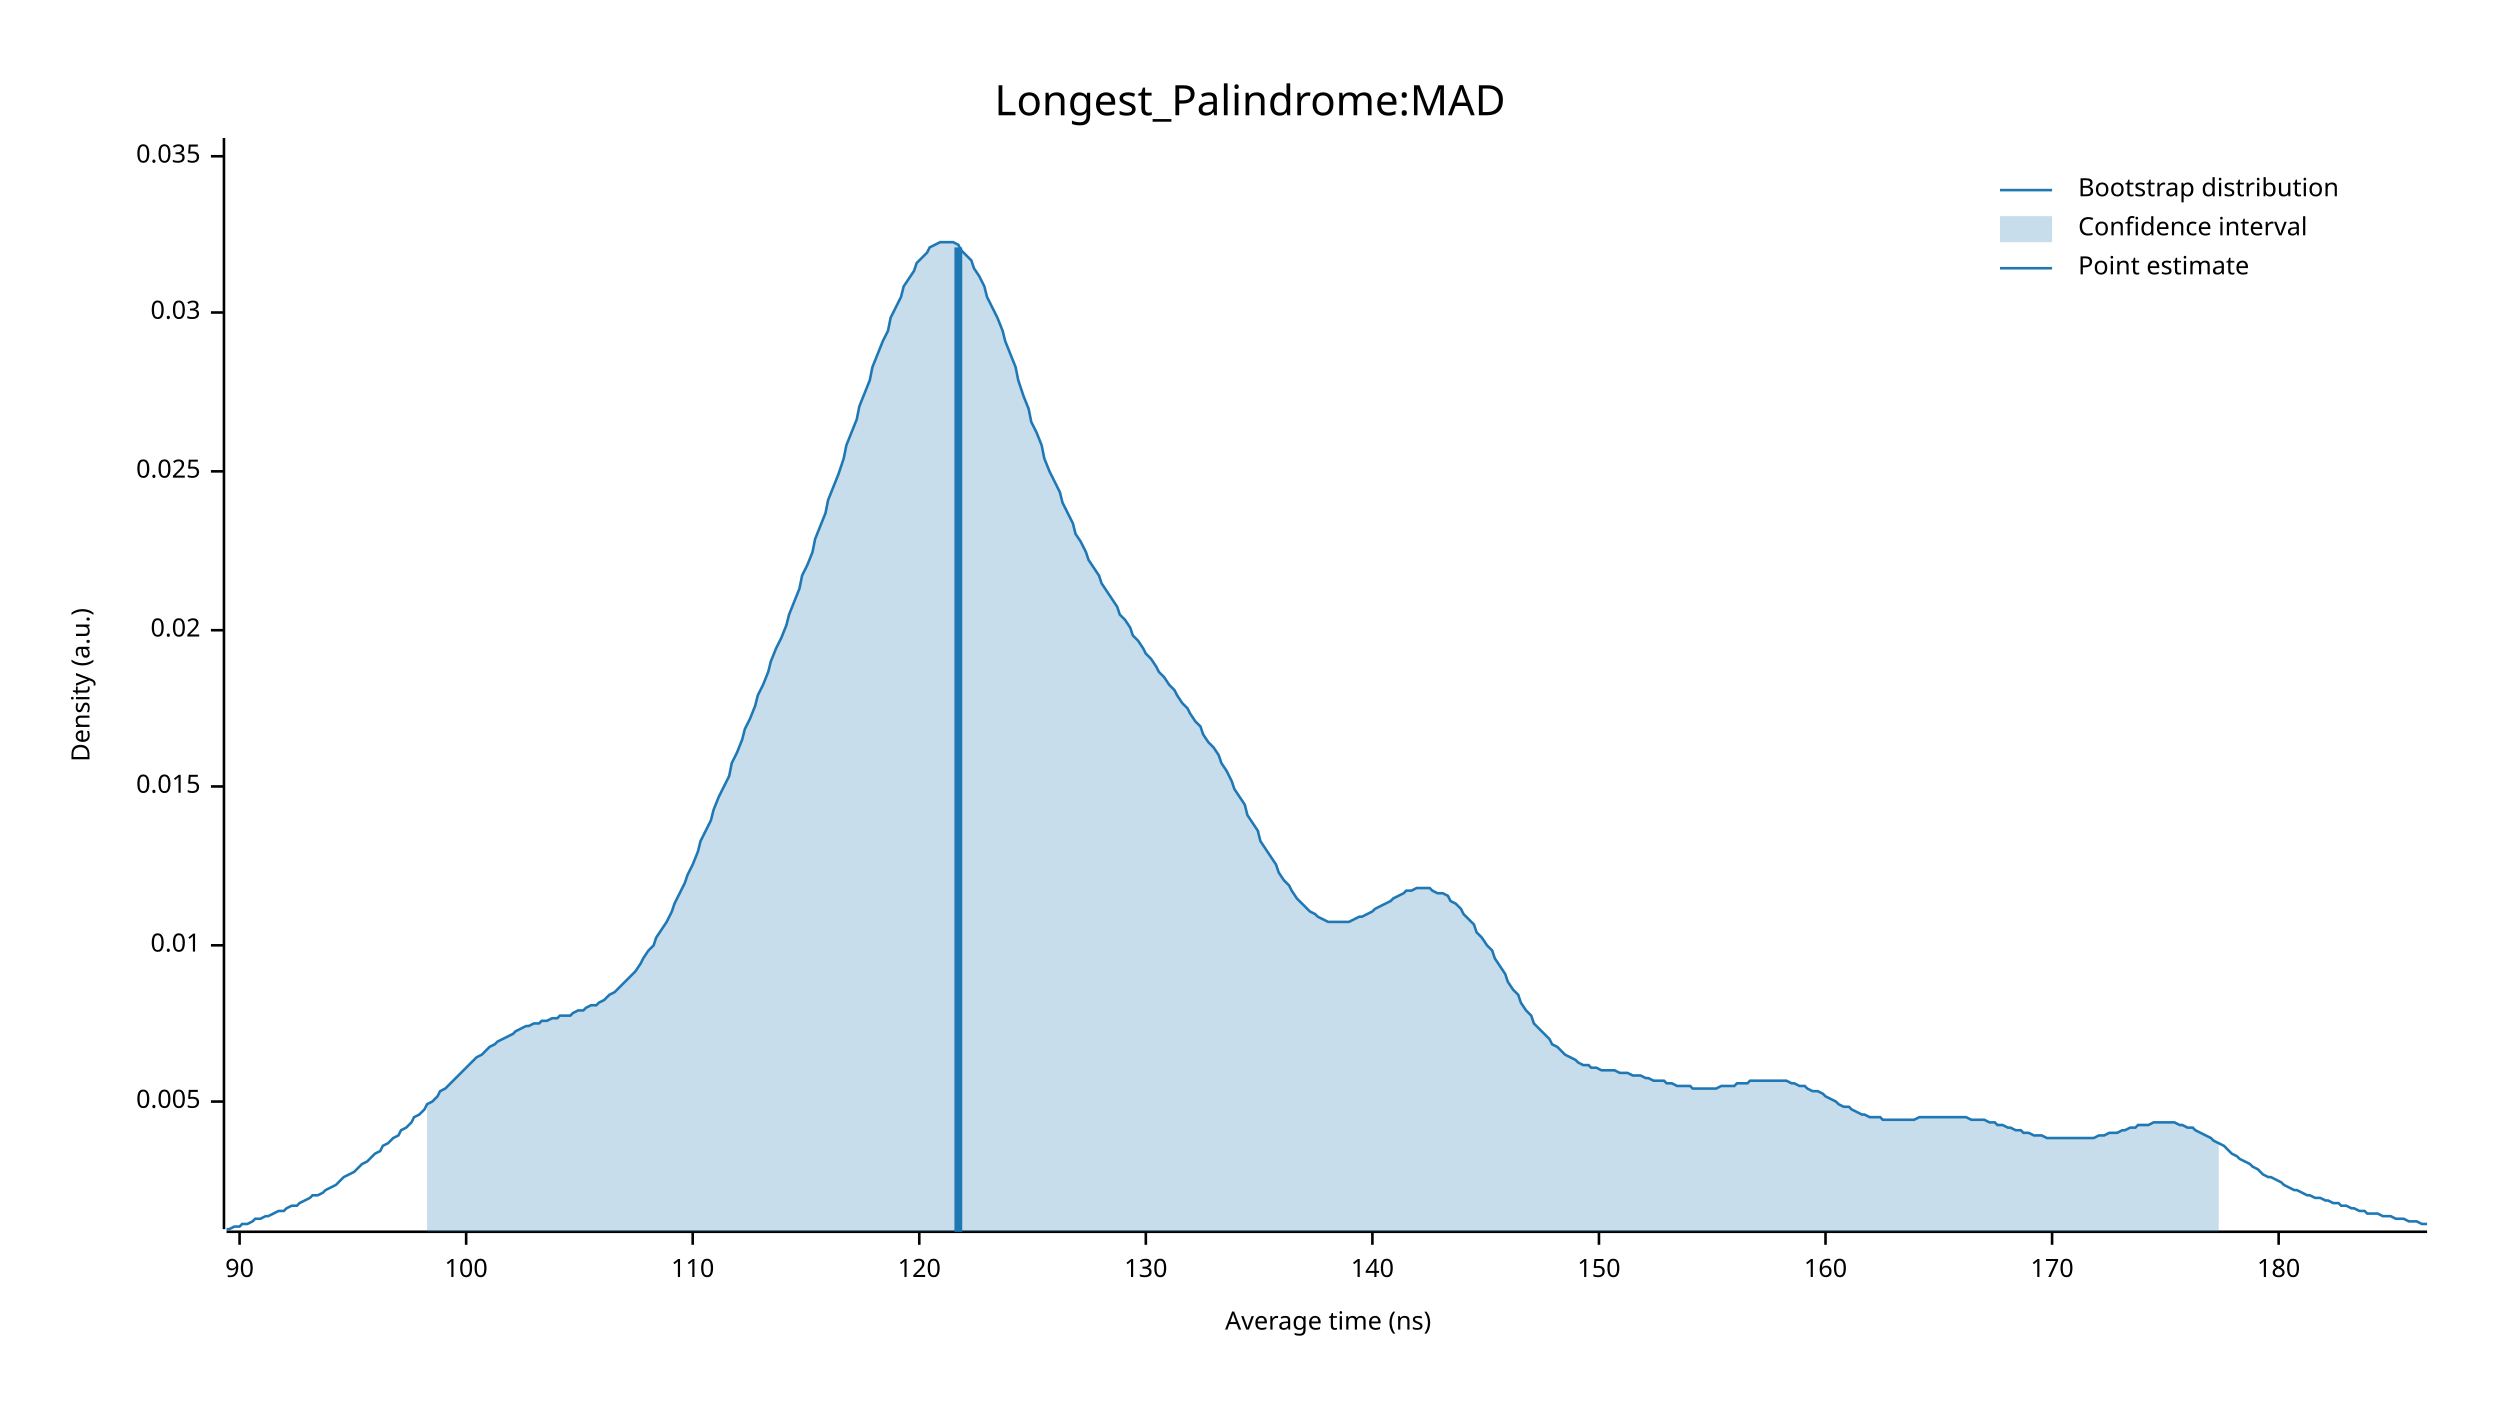
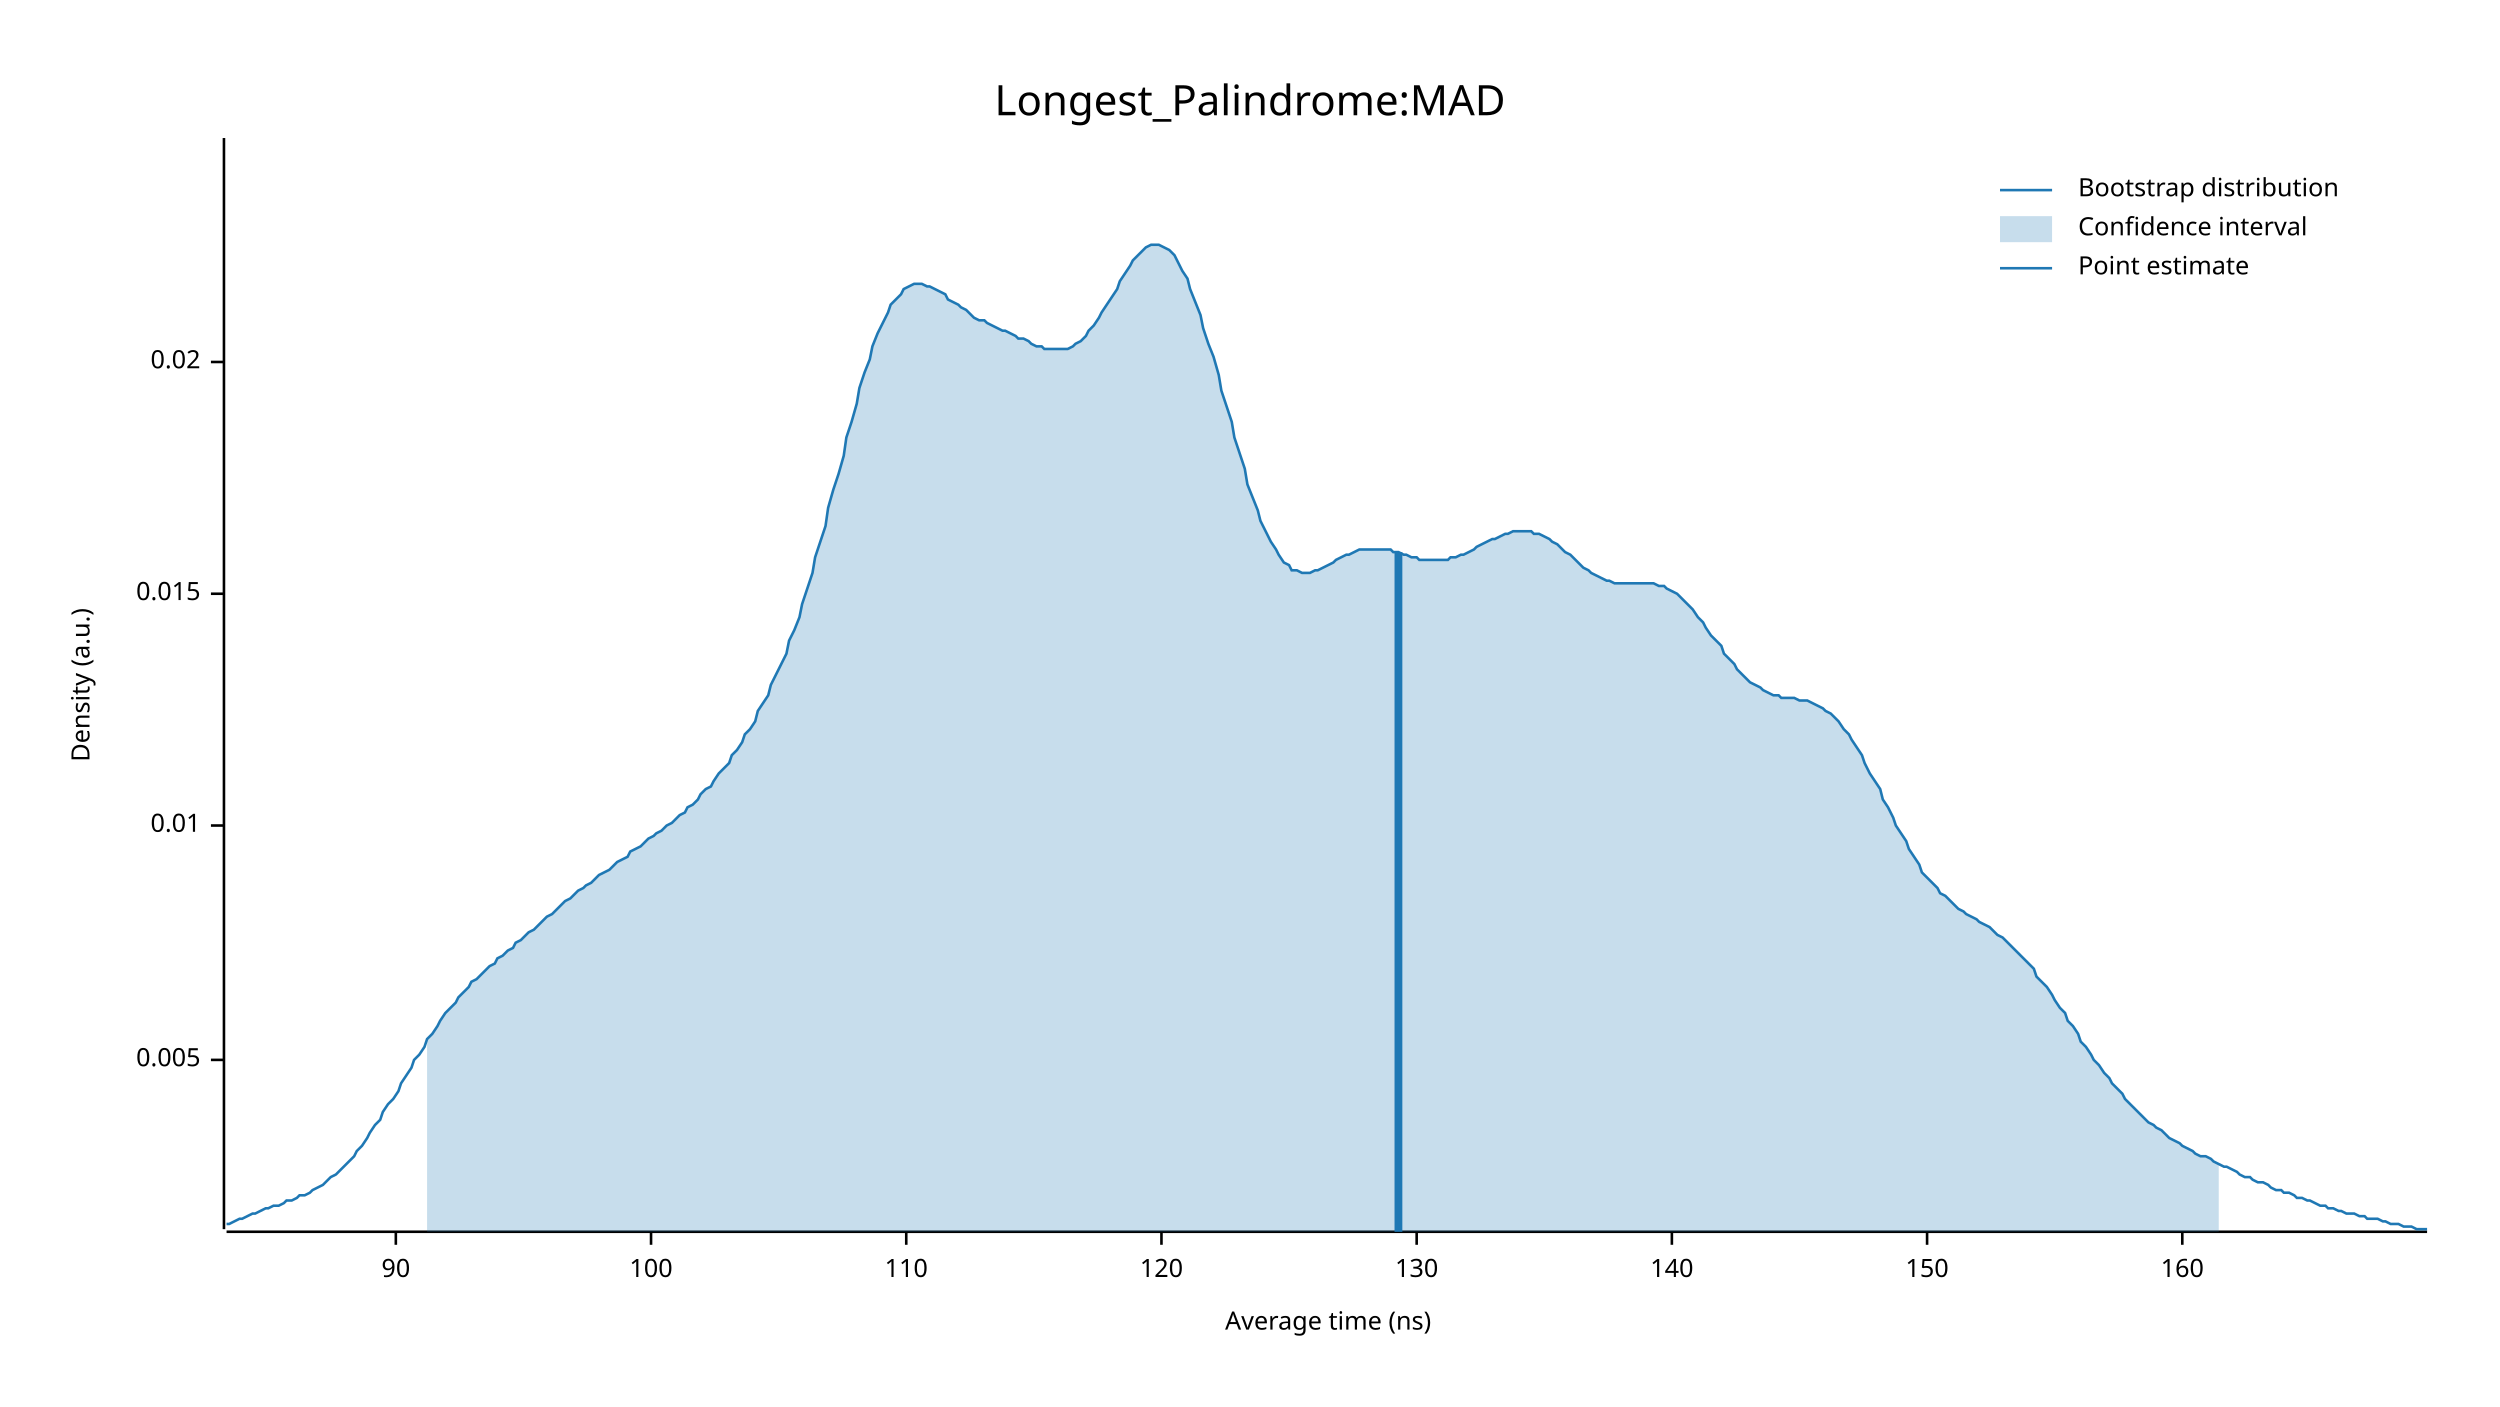
<svg xmlns="http://www.w3.org/2000/svg" width="960" height="540" viewBox="0 0 960 540">
  <text x="480" y="32" dy="0.76em" text-anchor="middle" font-family="sans-serif" font-size="16.129" opacity="1" fill="#000000">
Longest_Palindrome:MAD
</text>
  <text x="27" y="263" dy="0.76em" text-anchor="middle" font-family="sans-serif" font-size="9.677" opacity="1" fill="#000000" transform="rotate(270, 27, 263)">
Density (a.u.)
</text>
  <text x="510" y="513" dy="-0.5ex" text-anchor="middle" font-family="sans-serif" font-size="9.677" opacity="1" fill="#000000">
Average time (ns)
</text>
  <polyline fill="none" opacity="1" stroke="#000000" stroke-width="1" points="86,53 86,472 " />
-   <text x="77" y="423" dy="0.5ex" text-anchor="end" font-family="sans-serif" font-size="9.677" opacity="1" fill="#000000">
+   <text x="77" y="407" dy="0.5ex" text-anchor="end" font-family="sans-serif" font-size="9.677" opacity="1" fill="#000000">
0.005
</text>
-   <polyline fill="none" opacity="1" stroke="#000000" stroke-width="1" points="81,423 86,423 " />
-   <text x="77" y="363" dy="0.5ex" text-anchor="end" font-family="sans-serif" font-size="9.677" opacity="1" fill="#000000">
+   <polyline fill="none" opacity="1" stroke="#000000" stroke-width="1" points="81,407 86,407 " />
+   <text x="77" y="317" dy="0.5ex" text-anchor="end" font-family="sans-serif" font-size="9.677" opacity="1" fill="#000000">
0.01
</text>
-   <polyline fill="none" opacity="1" stroke="#000000" stroke-width="1" points="81,363 86,363 " />
-   <text x="77" y="302" dy="0.5ex" text-anchor="end" font-family="sans-serif" font-size="9.677" opacity="1" fill="#000000">
+   <polyline fill="none" opacity="1" stroke="#000000" stroke-width="1" points="81,317 86,317 " />
+   <text x="77" y="228" dy="0.5ex" text-anchor="end" font-family="sans-serif" font-size="9.677" opacity="1" fill="#000000">
0.015
</text>
-   <polyline fill="none" opacity="1" stroke="#000000" stroke-width="1" points="81,302 86,302 " />
-   <text x="77" y="242" dy="0.5ex" text-anchor="end" font-family="sans-serif" font-size="9.677" opacity="1" fill="#000000">
+   <polyline fill="none" opacity="1" stroke="#000000" stroke-width="1" points="81,228 86,228 " />
+   <text x="77" y="139" dy="0.5ex" text-anchor="end" font-family="sans-serif" font-size="9.677" opacity="1" fill="#000000">
0.02
</text>
-   <polyline fill="none" opacity="1" stroke="#000000" stroke-width="1" points="81,242 86,242 " />
-   <text x="77" y="181" dy="0.5ex" text-anchor="end" font-family="sans-serif" font-size="9.677" opacity="1" fill="#000000">
- 0.025
- </text>
-   <polyline fill="none" opacity="1" stroke="#000000" stroke-width="1" points="81,181 86,181 " />
-   <text x="77" y="120" dy="0.5ex" text-anchor="end" font-family="sans-serif" font-size="9.677" opacity="1" fill="#000000">
- 0.03
- </text>
-   <polyline fill="none" opacity="1" stroke="#000000" stroke-width="1" points="81,120 86,120 " />
-   <text x="77" y="60" dy="0.5ex" text-anchor="end" font-family="sans-serif" font-size="9.677" opacity="1" fill="#000000">
- 0.035
- </text>
-   <polyline fill="none" opacity="1" stroke="#000000" stroke-width="1" points="81,60 86,60 " />
+   <polyline fill="none" opacity="1" stroke="#000000" stroke-width="1" points="81,139 86,139 " />
  <polyline fill="none" opacity="1" stroke="#000000" stroke-width="1" points="87,473 932,473 " />
-   <text x="92" y="483" dy="0.76em" text-anchor="middle" font-family="sans-serif" font-size="9.677" opacity="1" fill="#000000">
+   <text x="152" y="483" dy="0.76em" text-anchor="middle" font-family="sans-serif" font-size="9.677" opacity="1" fill="#000000">
90
</text>
-   <polyline fill="none" opacity="1" stroke="#000000" stroke-width="1" points="92,473 92,478 " />
-   <text x="179" y="483" dy="0.76em" text-anchor="middle" font-family="sans-serif" font-size="9.677" opacity="1" fill="#000000">
+   <polyline fill="none" opacity="1" stroke="#000000" stroke-width="1" points="152,473 152,478 " />
+   <text x="250" y="483" dy="0.76em" text-anchor="middle" font-family="sans-serif" font-size="9.677" opacity="1" fill="#000000">
100
</text>
-   <polyline fill="none" opacity="1" stroke="#000000" stroke-width="1" points="179,473 179,478 " />
-   <text x="266" y="483" dy="0.76em" text-anchor="middle" font-family="sans-serif" font-size="9.677" opacity="1" fill="#000000">
+   <polyline fill="none" opacity="1" stroke="#000000" stroke-width="1" points="250,473 250,478 " />
+   <text x="348" y="483" dy="0.76em" text-anchor="middle" font-family="sans-serif" font-size="9.677" opacity="1" fill="#000000">
110
</text>
-   <polyline fill="none" opacity="1" stroke="#000000" stroke-width="1" points="266,473 266,478 " />
-   <text x="353" y="483" dy="0.76em" text-anchor="middle" font-family="sans-serif" font-size="9.677" opacity="1" fill="#000000">
+   <polyline fill="none" opacity="1" stroke="#000000" stroke-width="1" points="348,473 348,478 " />
+   <text x="446" y="483" dy="0.76em" text-anchor="middle" font-family="sans-serif" font-size="9.677" opacity="1" fill="#000000">
120
</text>
-   <polyline fill="none" opacity="1" stroke="#000000" stroke-width="1" points="353,473 353,478 " />
-   <text x="440" y="483" dy="0.76em" text-anchor="middle" font-family="sans-serif" font-size="9.677" opacity="1" fill="#000000">
+   <polyline fill="none" opacity="1" stroke="#000000" stroke-width="1" points="446,473 446,478 " />
+   <text x="544" y="483" dy="0.76em" text-anchor="middle" font-family="sans-serif" font-size="9.677" opacity="1" fill="#000000">
130
</text>
-   <polyline fill="none" opacity="1" stroke="#000000" stroke-width="1" points="440,473 440,478 " />
-   <text x="527" y="483" dy="0.76em" text-anchor="middle" font-family="sans-serif" font-size="9.677" opacity="1" fill="#000000">
+   <polyline fill="none" opacity="1" stroke="#000000" stroke-width="1" points="544,473 544,478 " />
+   <text x="642" y="483" dy="0.76em" text-anchor="middle" font-family="sans-serif" font-size="9.677" opacity="1" fill="#000000">
140
</text>
-   <polyline fill="none" opacity="1" stroke="#000000" stroke-width="1" points="527,473 527,478 " />
-   <text x="614" y="483" dy="0.76em" text-anchor="middle" font-family="sans-serif" font-size="9.677" opacity="1" fill="#000000">
+   <polyline fill="none" opacity="1" stroke="#000000" stroke-width="1" points="642,473 642,478 " />
+   <text x="740" y="483" dy="0.76em" text-anchor="middle" font-family="sans-serif" font-size="9.677" opacity="1" fill="#000000">
150
</text>
-   <polyline fill="none" opacity="1" stroke="#000000" stroke-width="1" points="614,473 614,478 " />
-   <text x="701" y="483" dy="0.76em" text-anchor="middle" font-family="sans-serif" font-size="9.677" opacity="1" fill="#000000">
+   <polyline fill="none" opacity="1" stroke="#000000" stroke-width="1" points="740,473 740,478 " />
+   <text x="838" y="483" dy="0.76em" text-anchor="middle" font-family="sans-serif" font-size="9.677" opacity="1" fill="#000000">
160
</text>
-   <polyline fill="none" opacity="1" stroke="#000000" stroke-width="1" points="701,473 701,478 " />
-   <text x="788" y="483" dy="0.76em" text-anchor="middle" font-family="sans-serif" font-size="9.677" opacity="1" fill="#000000">
- 170
- </text>
-   <polyline fill="none" opacity="1" stroke="#000000" stroke-width="1" points="788,473 788,478 " />
-   <text x="875" y="483" dy="0.76em" text-anchor="middle" font-family="sans-serif" font-size="9.677" opacity="1" fill="#000000">
- 180
- </text>
-   <polyline fill="none" opacity="1" stroke="#000000" stroke-width="1" points="875,473 875,478 " />
-   <polyline fill="none" opacity="1" stroke="#1F78B4" stroke-width="1" points="87,472 88,472 90,471 92,471 93,470 95,470 97,469 98,468 100,468 102,467 103,467 105,466 107,465 109,465 110,464 112,463 114,463 115,462 117,461 119,460 120,459 122,459 124,458 125,457 127,456 129,455 131,453 132,452 134,451 136,450 137,449 139,447 141,446 142,445 144,443 146,442 147,440 149,439 151,437 153,436 154,434 156,433 158,431 159,429 161,428 163,426 164,424 166,423 168,421 169,419 171,418 173,416 175,414 176,413 178,411 180,409 181,408 183,406 185,405 186,404 188,402 190,401 191,400 193,399 195,398 197,397 198,396 200,395 202,394 203,394 205,393 207,393 208,392 210,392 212,391 214,391 215,390 217,390 219,390 220,389 222,388 224,388 225,387 227,386 229,386 230,385 232,384 234,382 236,381 237,380 239,378 241,376 242,375 244,373 246,370 247,368 249,365 251,363 252,360 254,357 256,354 258,350 259,347 261,343 263,339 264,336 266,332 268,327 269,323 271,319 273,315 274,311 276,306 278,302 280,298 281,293 283,289 285,284 286,280 288,276 290,271 291,267 293,263 295,258 296,254 298,249 300,245 302,240 303,236 305,231 307,226 308,221 310,217 312,212 313,207 315,202 317,197 318,192 320,187 322,182 324,176 325,171 327,166 329,161 330,156 332,151 334,146 335,141 337,136 339,131 341,127 342,122 344,118 346,114 347,110 349,107 351,104 352,101 354,99 356,97 357,95 359,94 361,93 363,93 364,93 366,93 368,94 369,96 371,98 373,100 374,103 376,106 378,110 379,114 381,118 383,122 385,127 386,131 388,136 390,141 391,146 393,152 395,157 396,162 398,166 400,171 401,176 403,181 405,185 407,189 408,193 410,197 412,201 413,205 415,208 417,212 418,215 420,218 422,221 423,224 425,227 427,230 429,233 430,236 432,238 434,241 435,244 437,246 439,249 440,251 442,253 444,256 445,258 447,260 449,263 451,265 452,267 454,270 456,272 457,274 459,277 461,279 462,282 464,285 466,287 468,290 469,293 471,296 473,300 474,303 476,306 478,309 479,313 481,316 483,319 484,323 486,326 488,329 490,332 491,335 493,338 495,340 496,342 498,345 500,347 501,348 503,350 505,351 506,352 508,353 510,354 512,354 513,354 515,354 517,354 518,354 520,353 522,352 523,352 525,351 527,350 528,349 530,348 532,347 534,346 535,345 537,344 539,343 540,342 542,342 544,341 545,341 547,341 549,341 550,342 552,343 554,343 556,344 557,346 559,347 561,349 562,351 564,353 566,355 567,358 569,360 571,363 573,365 574,368 576,371 578,374 579,377 581,380 583,382 584,385 586,388 588,390 589,393 591,395 593,397 595,399 596,401 598,402 600,404 601,405 603,406 605,407 606,408 608,409 610,409 611,410 613,410 615,411 617,411 618,411 620,411 622,412 623,412 625,412 627,413 628,413 630,413 632,414 633,414 635,415 637,415 639,415 640,416 642,416 644,417 645,417 647,417 649,417 650,418 652,418 654,418 655,418 657,418 659,418 661,417 662,417 664,417 666,417 667,416 669,416 671,416 672,415 674,415 676,415 677,415 679,415 681,415 683,415 684,415 686,415 688,416 689,416 691,417 693,417 694,418 696,419 698,419 700,420 701,421 703,422 705,423 706,424 708,425 710,425 711,426 713,427 715,428 716,428 718,429 720,429 722,429 723,430 725,430 727,430 728,430 730,430 732,430 733,430 735,430 737,429 738,429 740,429 742,429 744,429 745,429 747,429 749,429 750,429 752,429 754,429 755,429 757,430 759,430 760,430 762,430 764,431 766,431 767,432 769,432 771,433 772,433 774,434 776,434 777,435 779,435 781,436 782,436 784,436 786,437 788,437 789,437 791,437 793,437 794,437 796,437 798,437 799,437 801,437 803,437 804,437 806,436 808,436 810,435 811,435 813,435 815,434 816,434 818,433 820,433 821,432 823,432 825,432 827,431 828,431 830,431 832,431 833,431 835,431 837,432 838,432 840,433 842,433 843,434 845,435 847,436 849,437 850,438 852,439 854,440 855,441 857,443 859,444 860,445 862,446 864,447 865,448 867,449 869,451 871,452 872,452 874,453 876,454 877,455 879,456 881,457 882,457 884,458 886,459 887,459 889,460 891,460 893,461 894,461 896,462 898,462 899,463 901,463 903,464 904,464 906,465 908,465 909,466 911,466 913,466 915,467 916,467 918,467 920,468 921,468 923,468 925,469 926,469 928,469 930,470 932,470 " />
-   <polygon opacity="0.25" fill="#1F78B4" points="164,424 166,423 168,421 169,419 171,418 173,416 175,414 176,413 178,411 180,409 181,408 183,406 185,405 186,404 188,402 190,401 191,400 193,399 195,398 197,397 198,396 200,395 202,394 203,394 205,393 207,393 208,392 210,392 212,391 214,391 215,390 217,390 219,390 220,389 222,388 224,388 225,387 227,386 229,386 230,385 232,384 234,382 236,381 237,380 239,378 241,376 242,375 244,373 246,370 247,368 249,365 251,363 252,360 254,357 256,354 258,350 259,347 261,343 263,339 264,336 266,332 268,327 269,323 271,319 273,315 274,311 276,306 278,302 280,298 281,293 283,289 285,284 286,280 288,276 290,271 291,267 293,263 295,258 296,254 298,249 300,245 302,240 303,236 305,231 307,226 308,221 310,217 312,212 313,207 315,202 317,197 318,192 320,187 322,182 324,176 325,171 327,166 329,161 330,156 332,151 334,146 335,141 337,136 339,131 341,127 342,122 344,118 346,114 347,110 349,107 351,104 352,101 354,99 356,97 357,95 359,94 361,93 363,93 364,93 366,93 368,94 369,96 371,98 373,100 374,103 376,106 378,110 379,114 381,118 383,122 385,127 386,131 388,136 390,141 391,146 393,152 395,157 396,162 398,166 400,171 401,176 403,181 405,185 407,189 408,193 410,197 412,201 413,205 415,208 417,212 418,215 420,218 422,221 423,224 425,227 427,230 429,233 430,236 432,238 434,241 435,244 437,246 439,249 440,251 442,253 444,256 445,258 447,260 449,263 451,265 452,267 454,270 456,272 457,274 459,277 461,279 462,282 464,285 466,287 468,290 469,293 471,296 473,300 474,303 476,306 478,309 479,313 481,316 483,319 484,323 486,326 488,329 490,332 491,335 493,338 495,340 496,342 498,345 500,347 501,348 503,350 505,351 506,352 508,353 510,354 512,354 513,354 515,354 517,354 518,354 520,353 522,352 523,352 525,351 527,350 528,349 530,348 532,347 534,346 535,345 537,344 539,343 540,342 542,342 544,341 545,341 547,341 549,341 550,342 552,343 554,343 556,344 557,346 559,347 561,349 562,351 564,353 566,355 567,358 569,360 571,363 573,365 574,368 576,371 578,374 579,377 581,380 583,382 584,385 586,388 588,390 589,393 591,395 593,397 595,399 596,401 598,402 600,404 601,405 603,406 605,407 606,408 608,409 610,409 611,410 613,410 615,411 617,411 618,411 620,411 622,412 623,412 625,412 627,413 628,413 630,413 632,414 633,414 635,415 637,415 639,415 640,416 642,416 644,417 645,417 647,417 649,417 650,418 652,418 654,418 655,418 657,418 659,418 661,417 662,417 664,417 666,417 667,416 669,416 671,416 672,415 674,415 676,415 677,415 679,415 681,415 683,415 684,415 686,415 688,416 689,416 691,417 693,417 694,418 696,419 698,419 700,420 701,421 703,422 705,423 706,424 708,425 710,425 711,426 713,427 715,428 716,428 718,429 720,429 722,429 723,430 725,430 727,430 728,430 730,430 732,430 733,430 735,430 737,429 738,429 740,429 742,429 744,429 745,429 747,429 749,429 750,429 752,429 754,429 755,429 757,430 759,430 760,430 762,430 764,431 766,431 767,432 769,432 771,433 772,433 774,434 776,434 777,435 779,435 781,436 782,436 784,436 786,437 788,437 789,437 791,437 793,437 794,437 796,437 798,437 799,437 801,437 803,437 804,437 806,436 808,436 810,435 811,435 813,435 815,434 816,434 818,433 820,433 821,432 823,432 825,432 827,431 828,431 830,431 832,431 833,431 835,431 837,432 838,432 840,433 842,433 843,434 845,435 847,436 849,437 850,438 852,439 852,473 164,473 " />
-   <polyline fill="none" opacity="1" stroke="#1F78B4" stroke-width="3" points="368,473 368,95 " />
+   <polyline fill="none" opacity="1" stroke="#000000" stroke-width="1" points="838,473 838,478 " />
+   <polyline fill="none" opacity="1" stroke="#1F78B4" stroke-width="1" points="87,470 88,470 90,469 92,468 93,468 95,467 97,466 98,466 100,465 102,464 103,464 105,463 107,463 109,462 110,461 112,461 114,460 115,459 117,459 119,458 120,457 122,456 124,455 125,454 127,452 129,451 131,449 132,448 134,446 136,444 137,442 139,440 141,437 142,435 144,432 146,430 147,427 149,424 151,422 153,419 154,416 156,413 158,410 159,407 161,405 163,402 164,399 166,397 168,394 169,392 171,389 173,387 175,385 176,383 178,381 180,379 181,377 183,376 185,374 186,373 188,371 190,370 191,368 193,367 195,365 197,364 198,362 200,361 202,359 203,358 205,357 207,355 208,354 210,352 212,351 214,349 215,348 217,346 219,345 220,344 222,342 224,341 225,340 227,339 229,337 230,336 232,335 234,334 236,332 237,331 239,330 241,329 242,327 244,326 246,325 247,324 249,322 251,321 252,320 254,319 256,317 258,316 259,315 261,313 263,312 264,310 266,309 268,307 269,305 271,303 273,302 274,300 276,297 278,295 280,293 281,290 283,288 285,285 286,282 288,280 290,277 291,273 293,270 295,267 296,263 298,259 300,255 302,251 303,246 305,242 307,237 308,232 310,226 312,220 313,214 315,208 317,202 318,195 320,188 322,182 324,175 325,168 327,162 329,155 330,149 332,143 334,138 335,133 337,128 339,124 341,120 342,117 344,115 346,113 347,111 349,110 351,109 352,109 354,109 356,110 357,110 359,111 361,112 363,113 364,115 366,116 368,117 369,118 371,119 373,121 374,122 376,123 378,123 379,124 381,125 383,126 385,127 386,127 388,128 390,129 391,130 393,130 395,131 396,132 398,133 400,133 401,134 403,134 405,134 407,134 408,134 410,134 412,133 413,132 415,131 417,129 418,127 420,125 422,122 423,120 425,117 427,114 429,111 430,108 432,105 434,102 435,100 437,98 439,96 440,95 442,94 444,94 445,94 447,95 449,96 451,98 452,100 454,104 456,107 457,111 459,116 461,121 462,126 464,132 466,137 468,144 469,150 471,156 473,162 474,168 476,174 478,180 479,186 481,191 483,196 484,200 486,204 488,208 490,211 491,213 493,216 495,217 496,219 498,219 500,220 501,220 503,220 505,219 506,219 508,218 510,217 512,216 513,215 515,214 517,213 518,213 520,212 522,211 523,211 525,211 527,211 528,211 530,211 532,211 534,211 535,212 537,212 539,213 540,213 542,214 544,214 545,215 547,215 549,215 550,215 552,215 554,215 556,215 557,214 559,214 561,213 562,213 564,212 566,211 567,210 569,209 571,208 573,207 574,207 576,206 578,205 579,205 581,204 583,204 584,204 586,204 588,204 589,205 591,205 593,206 595,207 596,208 598,209 600,211 601,212 603,213 605,215 606,216 608,218 610,219 611,220 613,221 615,222 617,223 618,223 620,224 622,224 623,224 625,224 627,224 628,224 630,224 632,224 633,224 635,224 637,225 639,225 640,226 642,227 644,228 645,229 647,231 649,233 650,234 652,237 654,239 655,241 657,244 659,246 661,248 662,251 664,253 666,255 667,257 669,259 671,261 672,262 674,263 676,264 677,265 679,266 681,267 683,267 684,268 686,268 688,268 689,268 691,269 693,269 694,269 696,270 698,271 700,272 701,273 703,274 705,276 706,277 708,280 710,282 711,284 713,287 715,290 716,293 718,297 720,300 722,303 723,307 725,310 727,314 728,317 730,320 732,323 733,326 735,329 737,332 738,335 740,337 742,339 744,341 745,343 747,344 749,346 750,347 752,349 754,350 755,351 757,352 759,353 760,354 762,355 764,356 766,358 767,359 769,360 771,362 772,363 774,365 776,367 777,368 779,370 781,372 782,375 784,377 786,379 788,382 789,384 791,387 793,389 794,392 796,394 798,397 799,400 801,402 803,405 804,407 806,409 808,412 810,414 811,416 813,418 815,420 816,422 818,424 820,426 821,427 823,429 825,431 827,432 828,433 830,434 832,436 833,437 835,438 837,439 838,440 840,441 842,442 843,443 845,444 847,444 849,445 850,446 852,447 854,448 855,448 857,449 859,450 860,451 862,452 864,452 865,453 867,454 869,454 871,455 872,456 874,457 876,457 877,458 879,458 881,459 882,460 884,460 886,461 887,461 889,462 891,463 893,463 894,464 896,464 898,465 899,465 901,466 903,466 904,466 906,467 908,467 909,468 911,468 913,468 915,469 916,469 918,470 920,470 921,470 923,471 925,471 926,471 928,472 930,472 932,472 " />
+   <polygon opacity="0.25" fill="#1F78B4" points="164,399 166,397 168,394 169,392 171,389 173,387 175,385 176,383 178,381 180,379 181,377 183,376 185,374 186,373 188,371 190,370 191,368 193,367 195,365 197,364 198,362 200,361 202,359 203,358 205,357 207,355 208,354 210,352 212,351 214,349 215,348 217,346 219,345 220,344 222,342 224,341 225,340 227,339 229,337 230,336 232,335 234,334 236,332 237,331 239,330 241,329 242,327 244,326 246,325 247,324 249,322 251,321 252,320 254,319 256,317 258,316 259,315 261,313 263,312 264,310 266,309 268,307 269,305 271,303 273,302 274,300 276,297 278,295 280,293 281,290 283,288 285,285 286,282 288,280 290,277 291,273 293,270 295,267 296,263 298,259 300,255 302,251 303,246 305,242 307,237 308,232 310,226 312,220 313,214 315,208 317,202 318,195 320,188 322,182 324,175 325,168 327,162 329,155 330,149 332,143 334,138 335,133 337,128 339,124 341,120 342,117 344,115 346,113 347,111 349,110 351,109 352,109 354,109 356,110 357,110 359,111 361,112 363,113 364,115 366,116 368,117 369,118 371,119 373,121 374,122 376,123 378,123 379,124 381,125 383,126 385,127 386,127 388,128 390,129 391,130 393,130 395,131 396,132 398,133 400,133 401,134 403,134 405,134 407,134 408,134 410,134 412,133 413,132 415,131 417,129 418,127 420,125 422,122 423,120 425,117 427,114 429,111 430,108 432,105 434,102 435,100 437,98 439,96 440,95 442,94 444,94 445,94 447,95 449,96 451,98 452,100 454,104 456,107 457,111 459,116 461,121 462,126 464,132 466,137 468,144 469,150 471,156 473,162 474,168 476,174 478,180 479,186 481,191 483,196 484,200 486,204 488,208 490,211 491,213 493,216 495,217 496,219 498,219 500,220 501,220 503,220 505,219 506,219 508,218 510,217 512,216 513,215 515,214 517,213 518,213 520,212 522,211 523,211 525,211 527,211 528,211 530,211 532,211 534,211 535,212 537,212 539,213 540,213 542,214 544,214 545,215 547,215 549,215 550,215 552,215 554,215 556,215 557,214 559,214 561,213 562,213 564,212 566,211 567,210 569,209 571,208 573,207 574,207 576,206 578,205 579,205 581,204 583,204 584,204 586,204 588,204 589,205 591,205 593,206 595,207 596,208 598,209 600,211 601,212 603,213 605,215 606,216 608,218 610,219 611,220 613,221 615,222 617,223 618,223 620,224 622,224 623,224 625,224 627,224 628,224 630,224 632,224 633,224 635,224 637,225 639,225 640,226 642,227 644,228 645,229 647,231 649,233 650,234 652,237 654,239 655,241 657,244 659,246 661,248 662,251 664,253 666,255 667,257 669,259 671,261 672,262 674,263 676,264 677,265 679,266 681,267 683,267 684,268 686,268 688,268 689,268 691,269 693,269 694,269 696,270 698,271 700,272 701,273 703,274 705,276 706,277 708,280 710,282 711,284 713,287 715,290 716,293 718,297 720,300 722,303 723,307 725,310 727,314 728,317 730,320 732,323 733,326 735,329 737,332 738,335 740,337 742,339 744,341 745,343 747,344 749,346 750,347 752,349 754,350 755,351 757,352 759,353 760,354 762,355 764,356 766,358 767,359 769,360 771,362 772,363 774,365 776,367 777,368 779,370 781,372 782,375 784,377 786,379 788,382 789,384 791,387 793,389 794,392 796,394 798,397 799,400 801,402 803,405 804,407 806,409 808,412 810,414 811,416 813,418 815,420 816,422 818,424 820,426 821,427 823,429 825,431 827,432 828,433 830,434 832,436 833,437 835,438 837,439 838,440 840,441 842,442 843,443 845,444 847,444 849,445 850,446 852,447 852,473 164,473 " />
+   <polyline fill="none" opacity="1" stroke="#1F78B4" stroke-width="3" points="537,473 537,212 " />
  <text x="798" y="68" dy="0.76em" text-anchor="start" font-family="sans-serif" font-size="9.677" opacity="1" fill="#000000">
Bootstrap distribution
</text>
  <text x="798" y="83" dy="0.76em" text-anchor="start" font-family="sans-serif" font-size="9.677" opacity="1" fill="#000000">
Confidence interval
</text>
  <text x="798" y="98" dy="0.76em" text-anchor="start" font-family="sans-serif" font-size="9.677" opacity="1" fill="#000000">
Point estimate
</text>
  <polyline fill="none" opacity="1" stroke="#1F78B4" stroke-width="1" points="768,73 788,73 " />
  <rect x="768" y="83" width="20" height="10" opacity="0.25" fill="#1F78B4" stroke="none" />
  <polyline fill="none" opacity="1" stroke="#1F78B4" stroke-width="1" points="768,103 788,103 " />
</svg>
